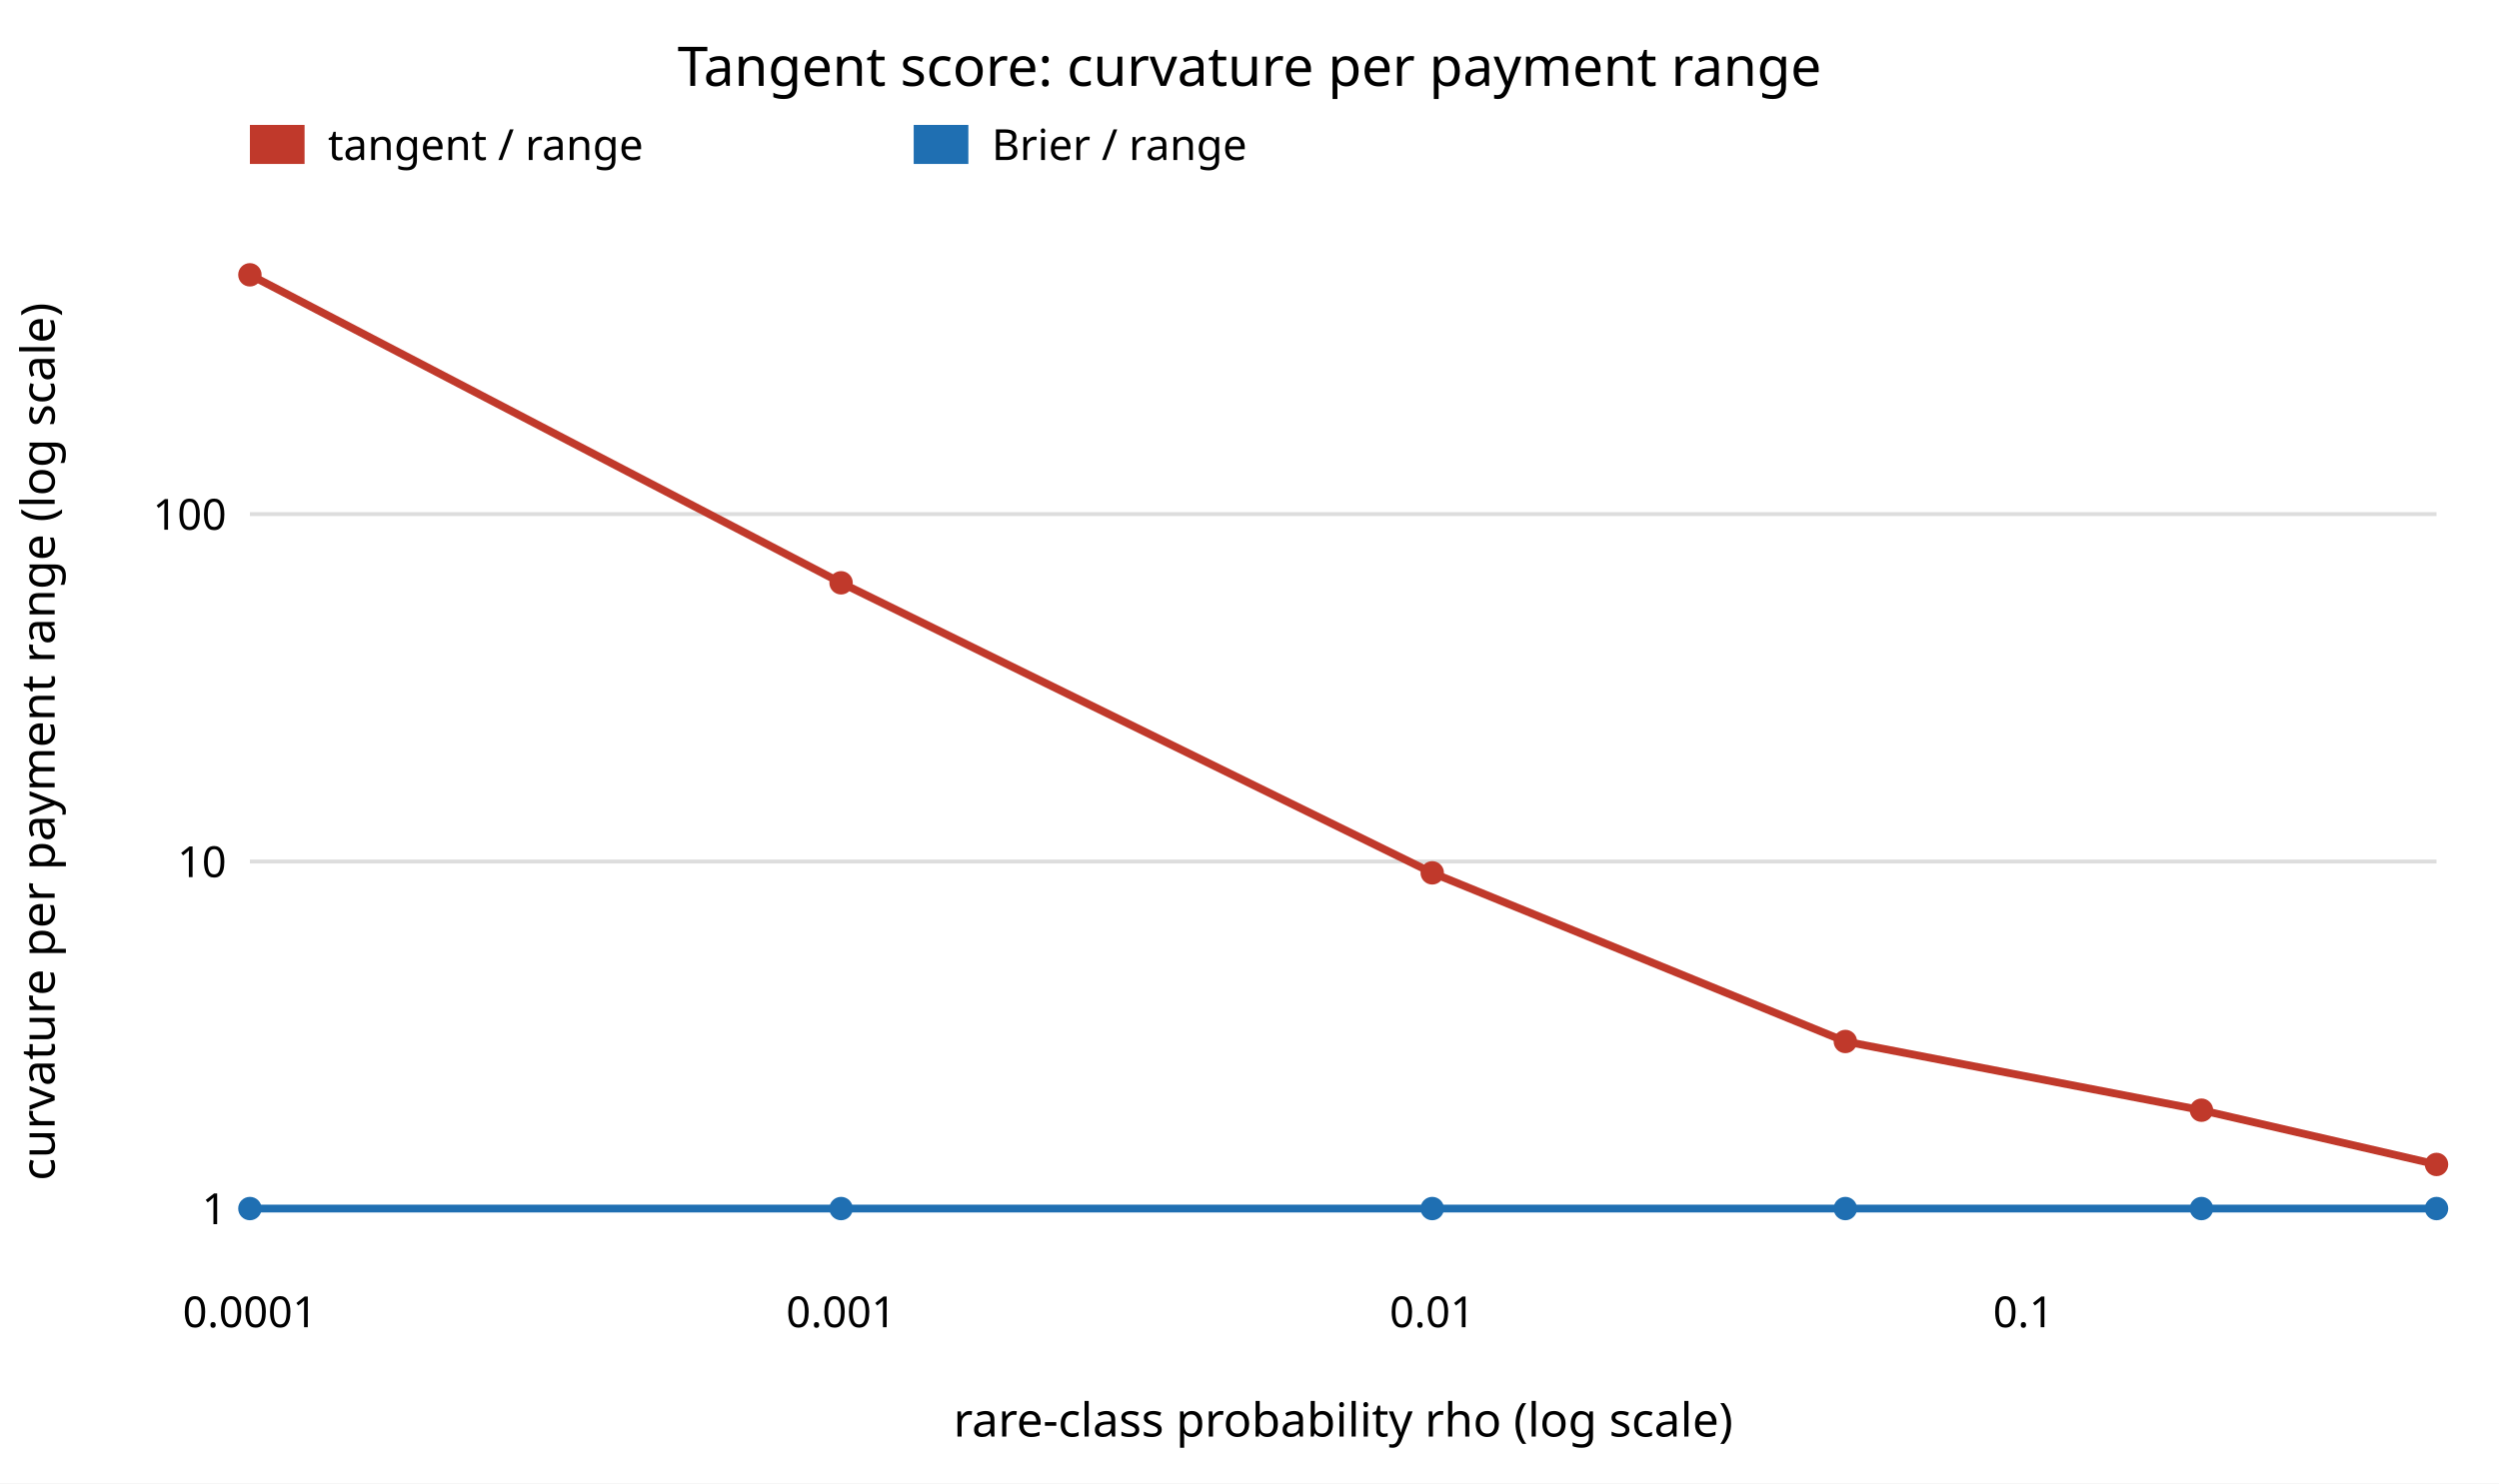
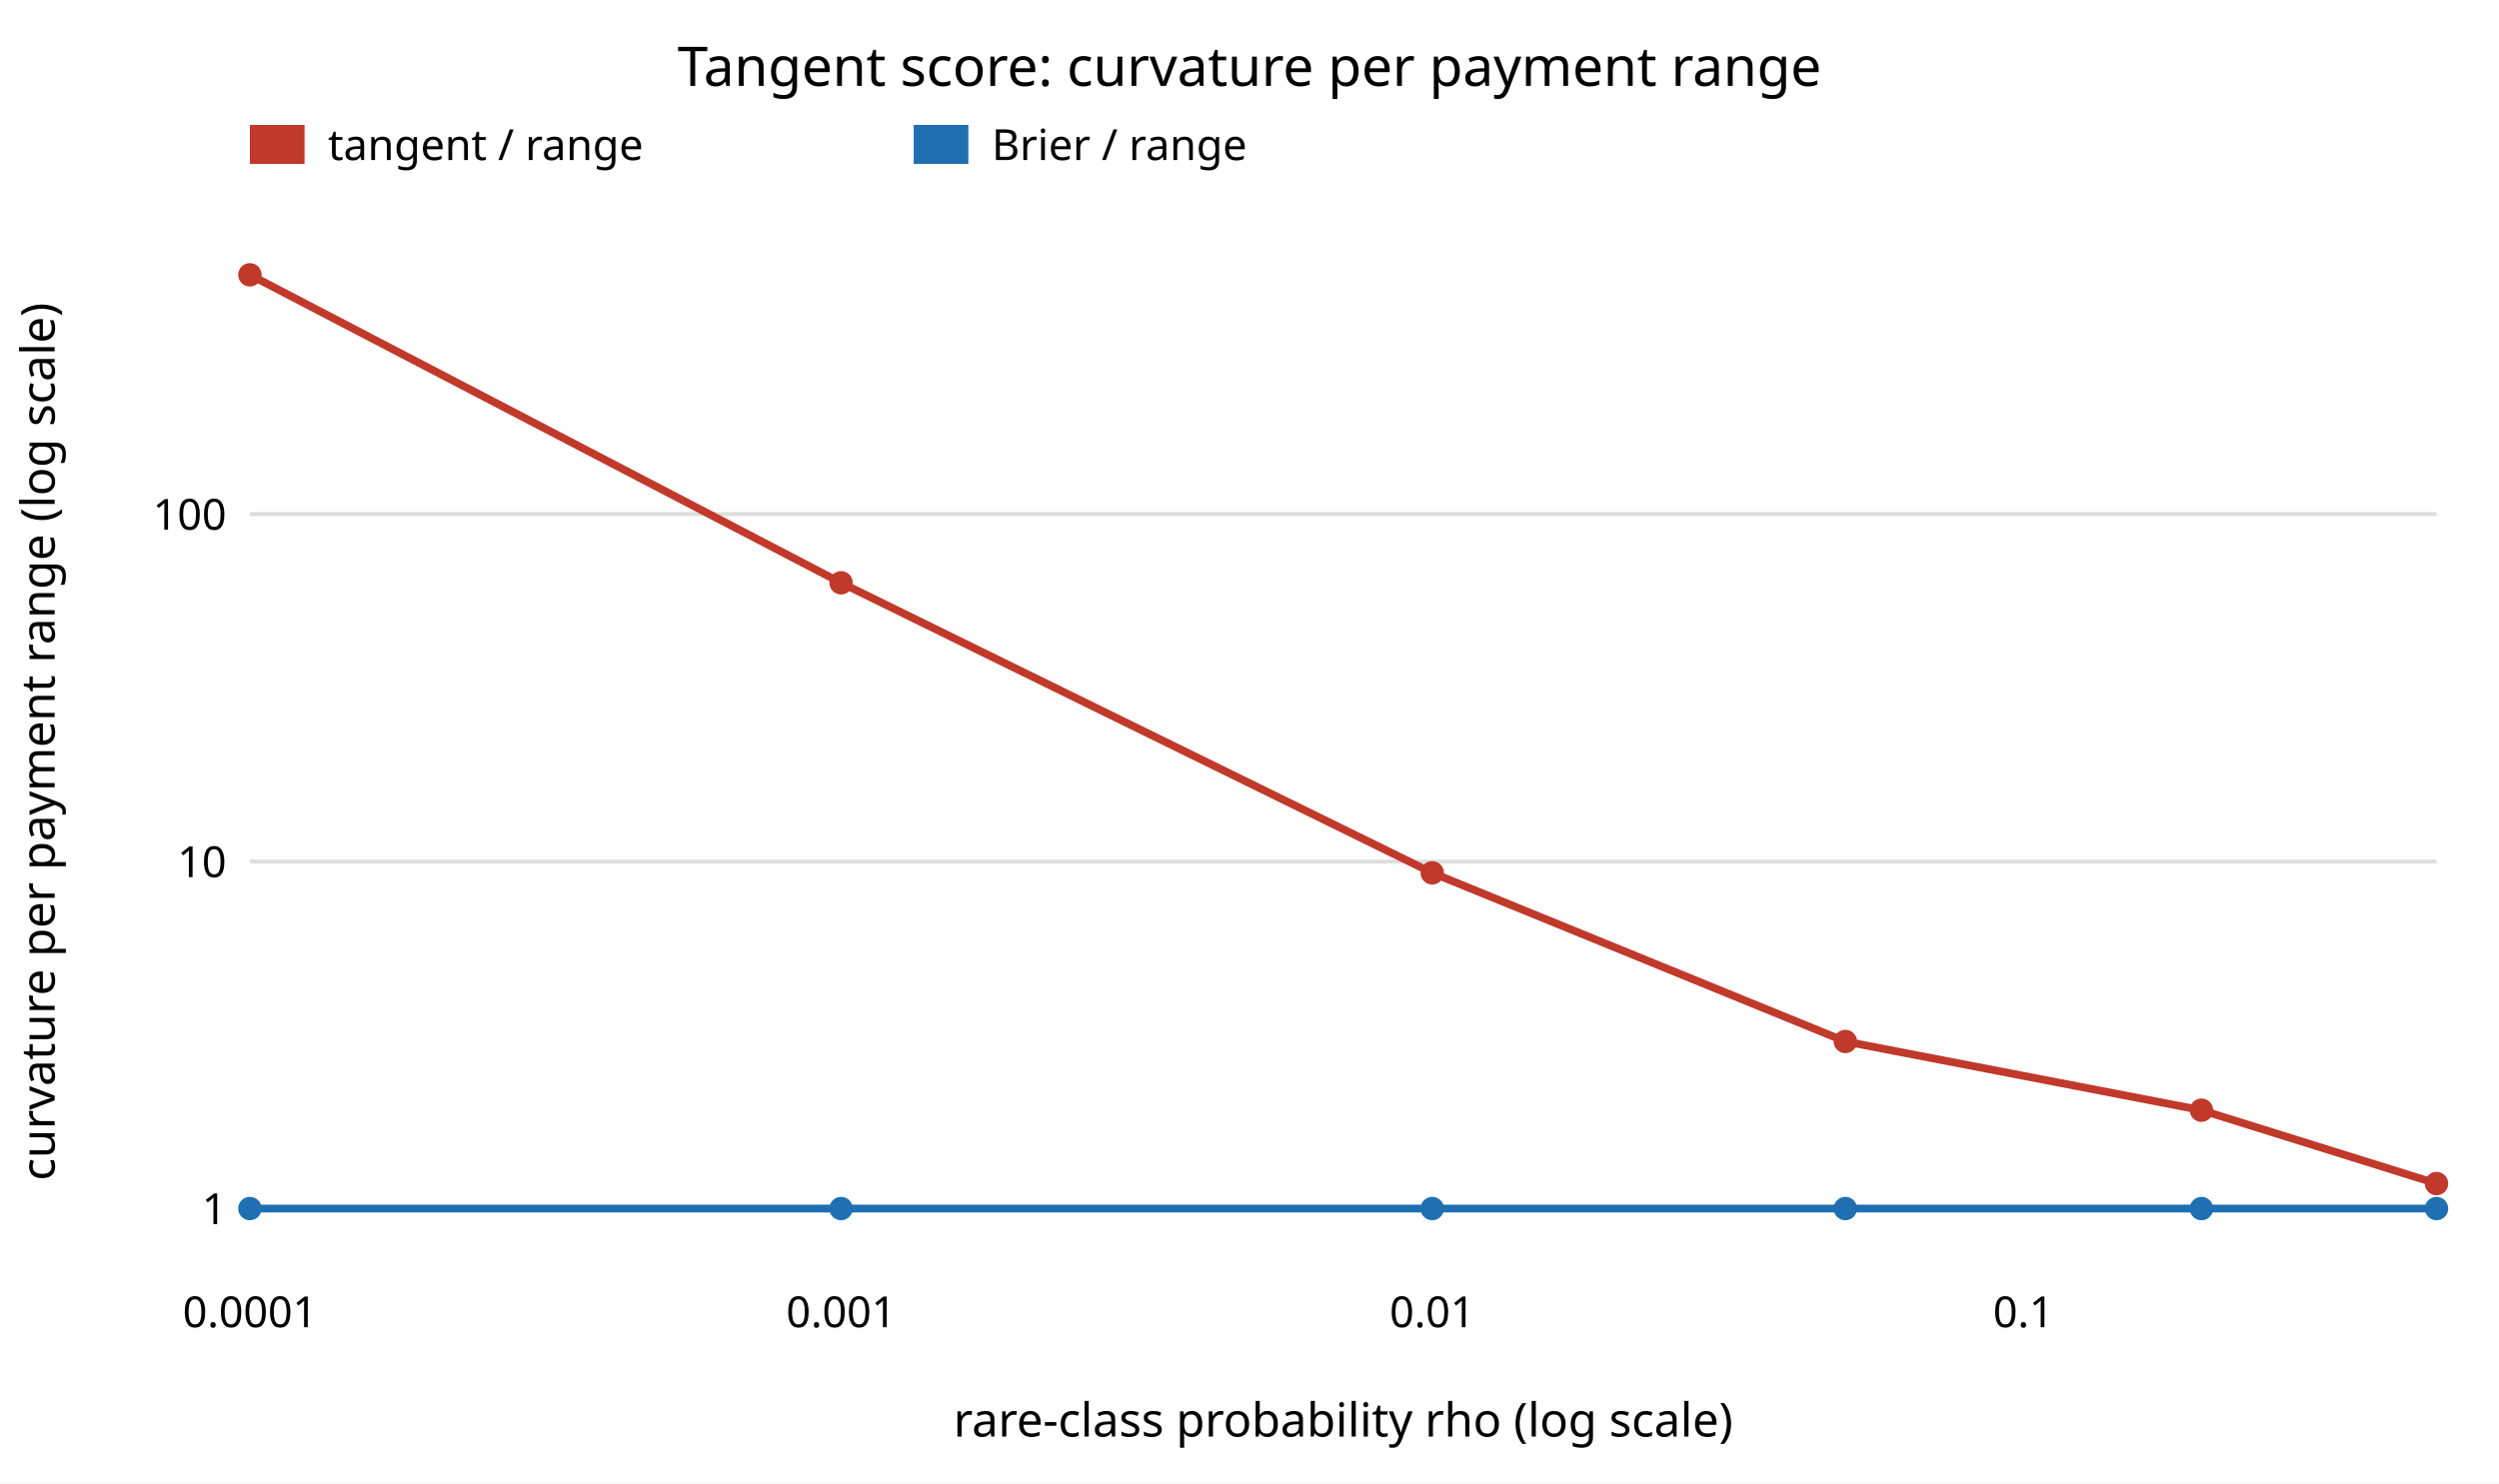
- <svg xmlns="http://www.w3.org/2000/svg" viewBox="0 0 640 380" role="img" aria-label="Log-log line plot of curvature per unit payment range against the rare-class probability rho: the tangent score rises from about 1.3 at rho 0.5 to about 490 at rho 0.0001 while Brier stays at 1">
+ <svg xmlns="http://www.w3.org/2000/svg" viewBox="0 0 640 380" role="img" aria-label="Log-log line plot of curvature per unit payment range against the rare-class probability rho: the tangent score rises from about 1.2 at rho 0.5 to about 490 at rho 0.0001 while Brier stays at 1">
  <rect width="640" height="380" fill="#fff" />
  <text x="320.0" y="22" text-anchor="middle" font-family="sans-serif" font-size="14">Tangent score: curvature per payment range</text>
  <line x1="64" x2="624" y1="309.6" y2="309.6" stroke="#ddd" />
  <text x="58" y="313.6" text-anchor="end" font-family="sans-serif" font-size="11">1</text>
  <line x1="64" x2="624" y1="220.7" y2="220.7" stroke="#ddd" />
  <text x="58" y="224.7" text-anchor="end" font-family="sans-serif" font-size="11">10</text>
  <line x1="64" x2="624" y1="131.7" y2="131.7" stroke="#ddd" />
  <text x="58" y="135.7" text-anchor="end" font-family="sans-serif" font-size="11">100</text>
  <text x="64.0" y="340" text-anchor="middle" font-family="sans-serif" font-size="11">0.0001</text>
  <text x="215.4" y="340" text-anchor="middle" font-family="sans-serif" font-size="11">0.001</text>
  <text x="366.8" y="340" text-anchor="middle" font-family="sans-serif" font-size="11">0.01</text>
  <text x="518.2" y="340" text-anchor="middle" font-family="sans-serif" font-size="11">0.1</text>
  <text x="344.0" y="368" text-anchor="middle" font-family="sans-serif" font-size="12">rare-class probability rho (log scale)</text>
  <text x="14" y="190.0" text-anchor="middle" font-family="sans-serif" font-size="12" transform="rotate(-90 14 190.0)">curvature per payment range (log scale)</text>
-   <polyline points="624.0,298.3 563.8,284.4 472.6,266.8 366.8,223.6 215.4,149.3 64.0,70.4" fill="none" stroke="#c0392b" stroke-width="2" />
-   <circle cx="624.0" cy="298.3" r="3" fill="#c0392b" />
+   <polyline points="624.0,303.2 563.8,284.4 472.6,266.8 366.8,223.6 215.4,149.3 64.0,70.4" fill="none" stroke="#c0392b" stroke-width="2" />
+   <circle cx="624.0" cy="303.2" r="3" fill="#c0392b" />
  <circle cx="563.8" cy="284.4" r="3" fill="#c0392b" />
  <circle cx="472.6" cy="266.8" r="3" fill="#c0392b" />
  <circle cx="366.8" cy="223.6" r="3" fill="#c0392b" />
  <circle cx="215.4" cy="149.3" r="3" fill="#c0392b" />
  <circle cx="64.0" cy="70.4" r="3" fill="#c0392b" />
  <rect x="64" y="32" width="14" height="10" fill="#c0392b" />
  <text x="84" y="41" font-family="sans-serif" font-size="11">tangent / range</text>
  <polyline points="624.0,309.6 563.8,309.6 472.6,309.6 366.8,309.6 215.4,309.6 64.0,309.6" fill="none" stroke="#1f6fb2" stroke-width="2" />
  <circle cx="624.0" cy="309.6" r="3" fill="#1f6fb2" />
  <circle cx="563.8" cy="309.6" r="3" fill="#1f6fb2" />
  <circle cx="472.6" cy="309.6" r="3" fill="#1f6fb2" />
  <circle cx="366.8" cy="309.6" r="3" fill="#1f6fb2" />
  <circle cx="215.4" cy="309.6" r="3" fill="#1f6fb2" />
  <circle cx="64.0" cy="309.6" r="3" fill="#1f6fb2" />
  <rect x="234" y="32" width="14" height="10" fill="#1f6fb2" />
  <text x="254" y="41" font-family="sans-serif" font-size="11">Brier / range</text>
</svg>
